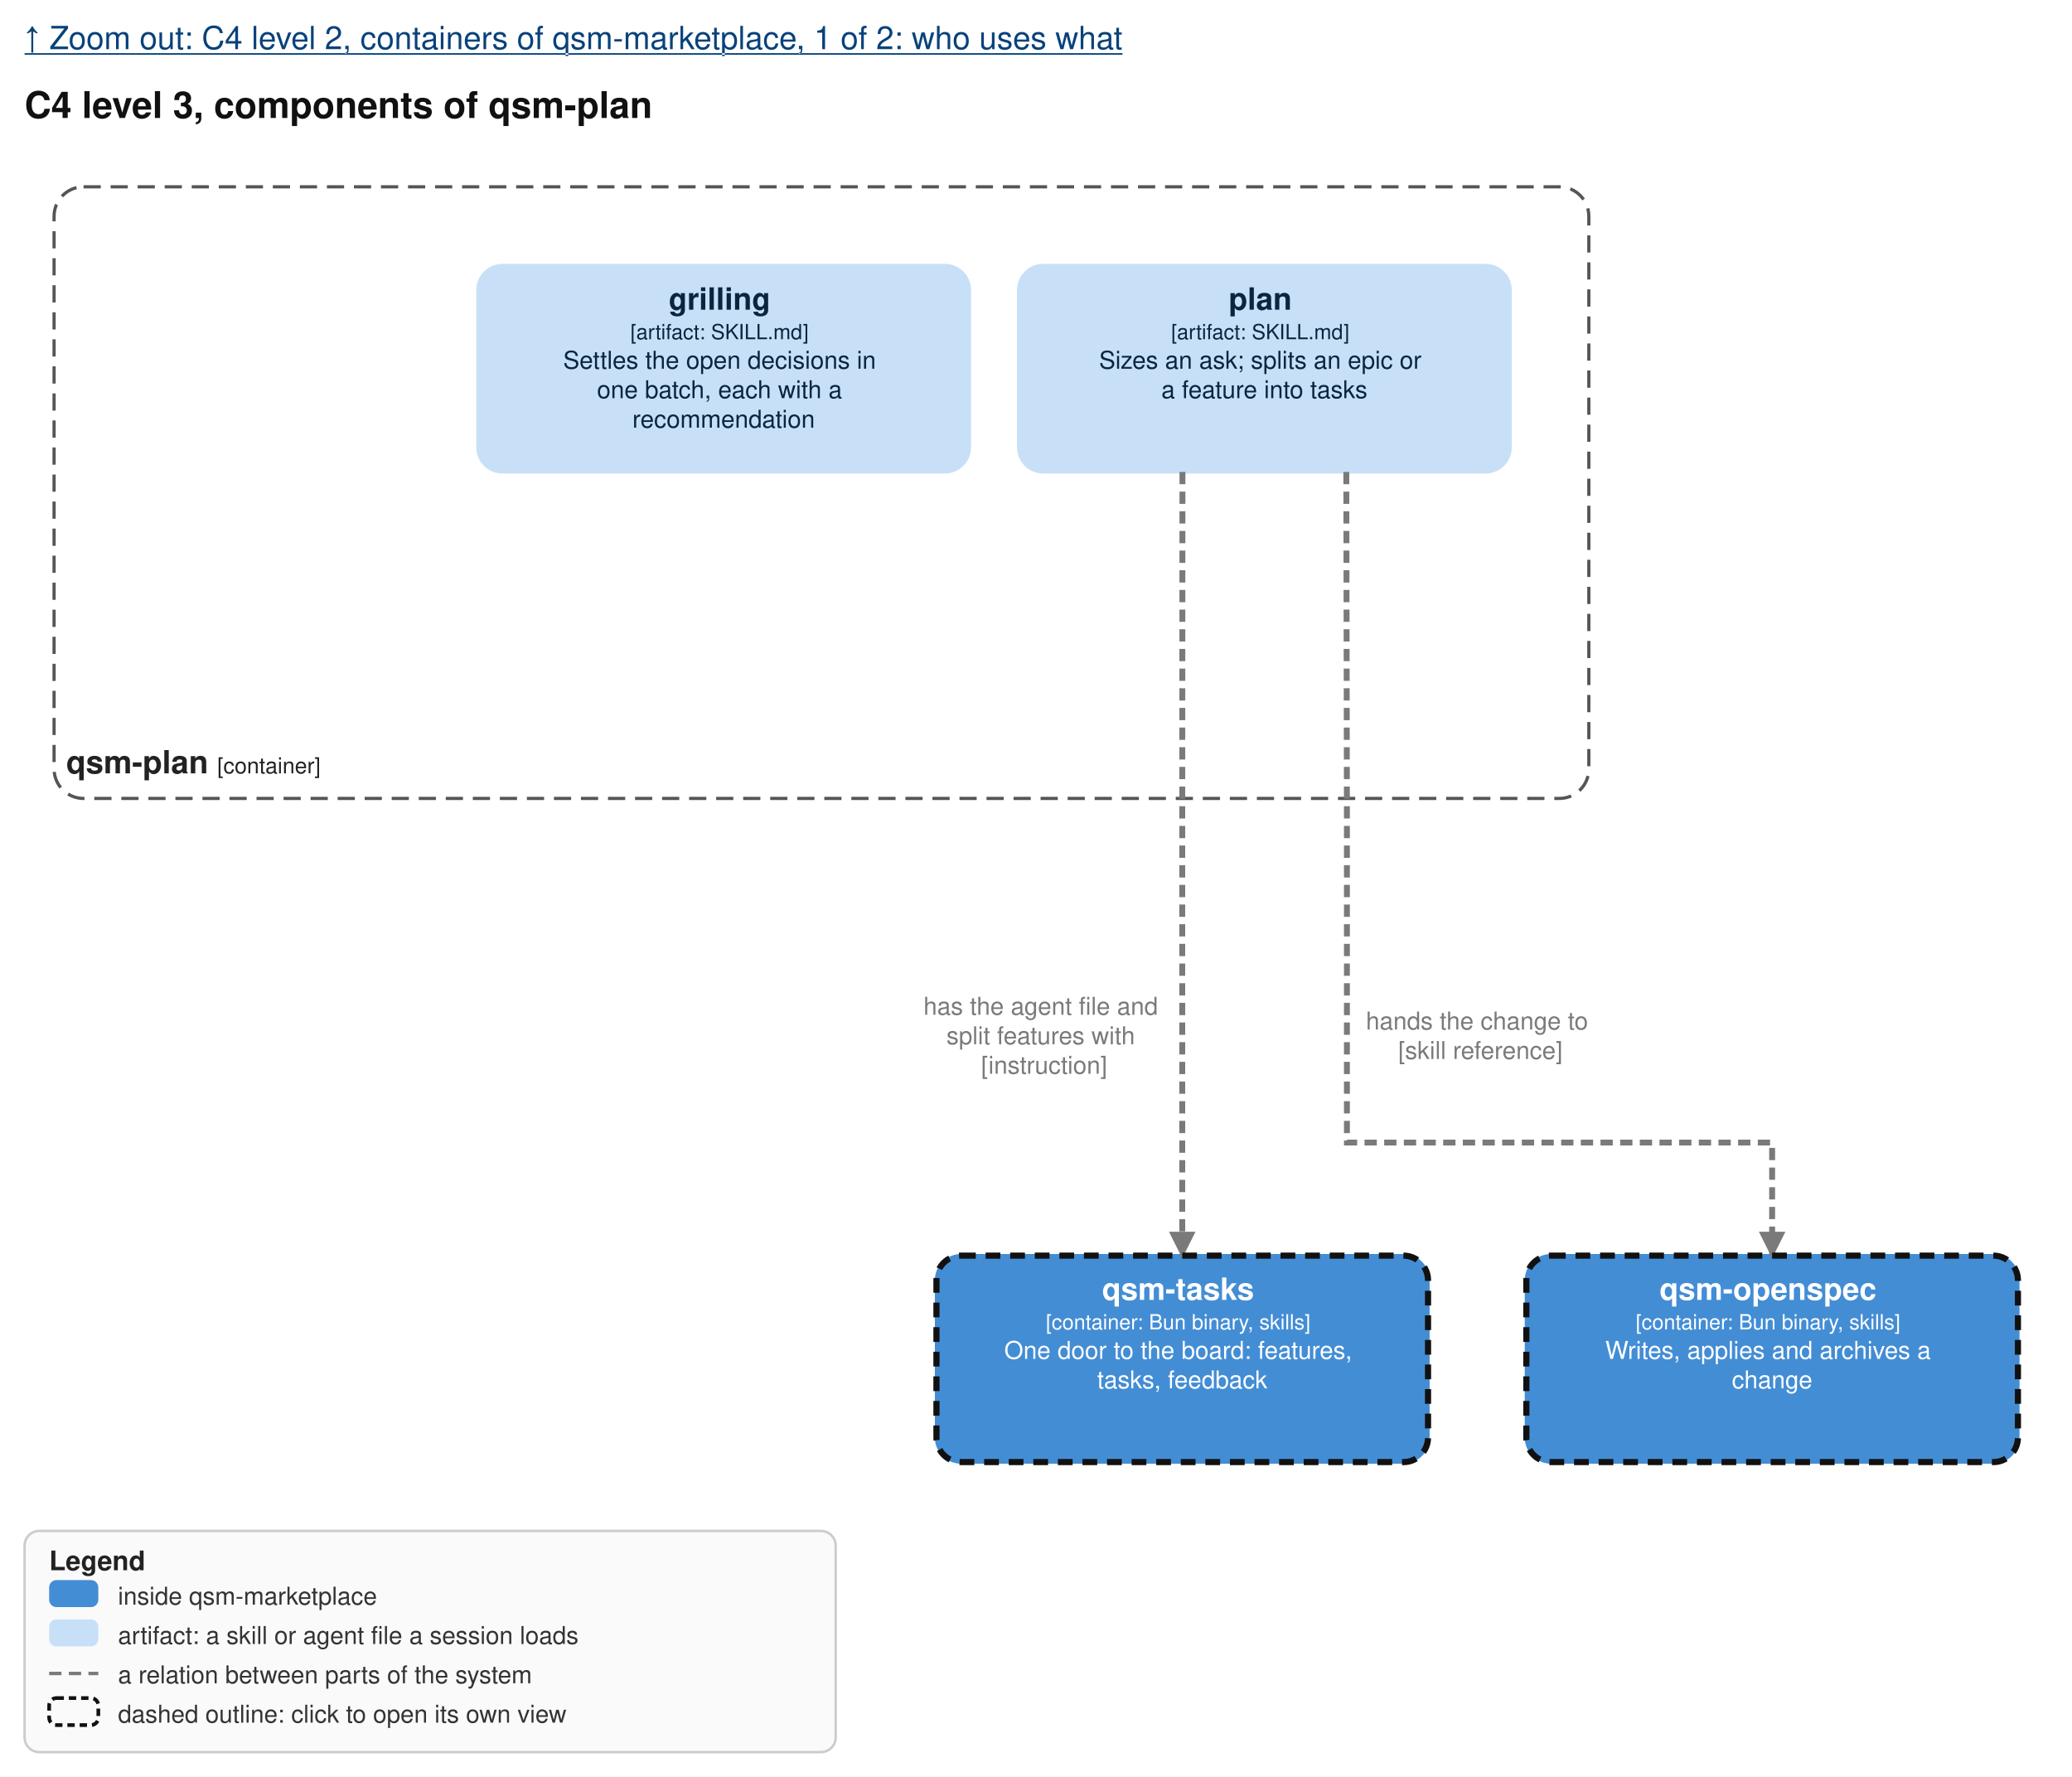
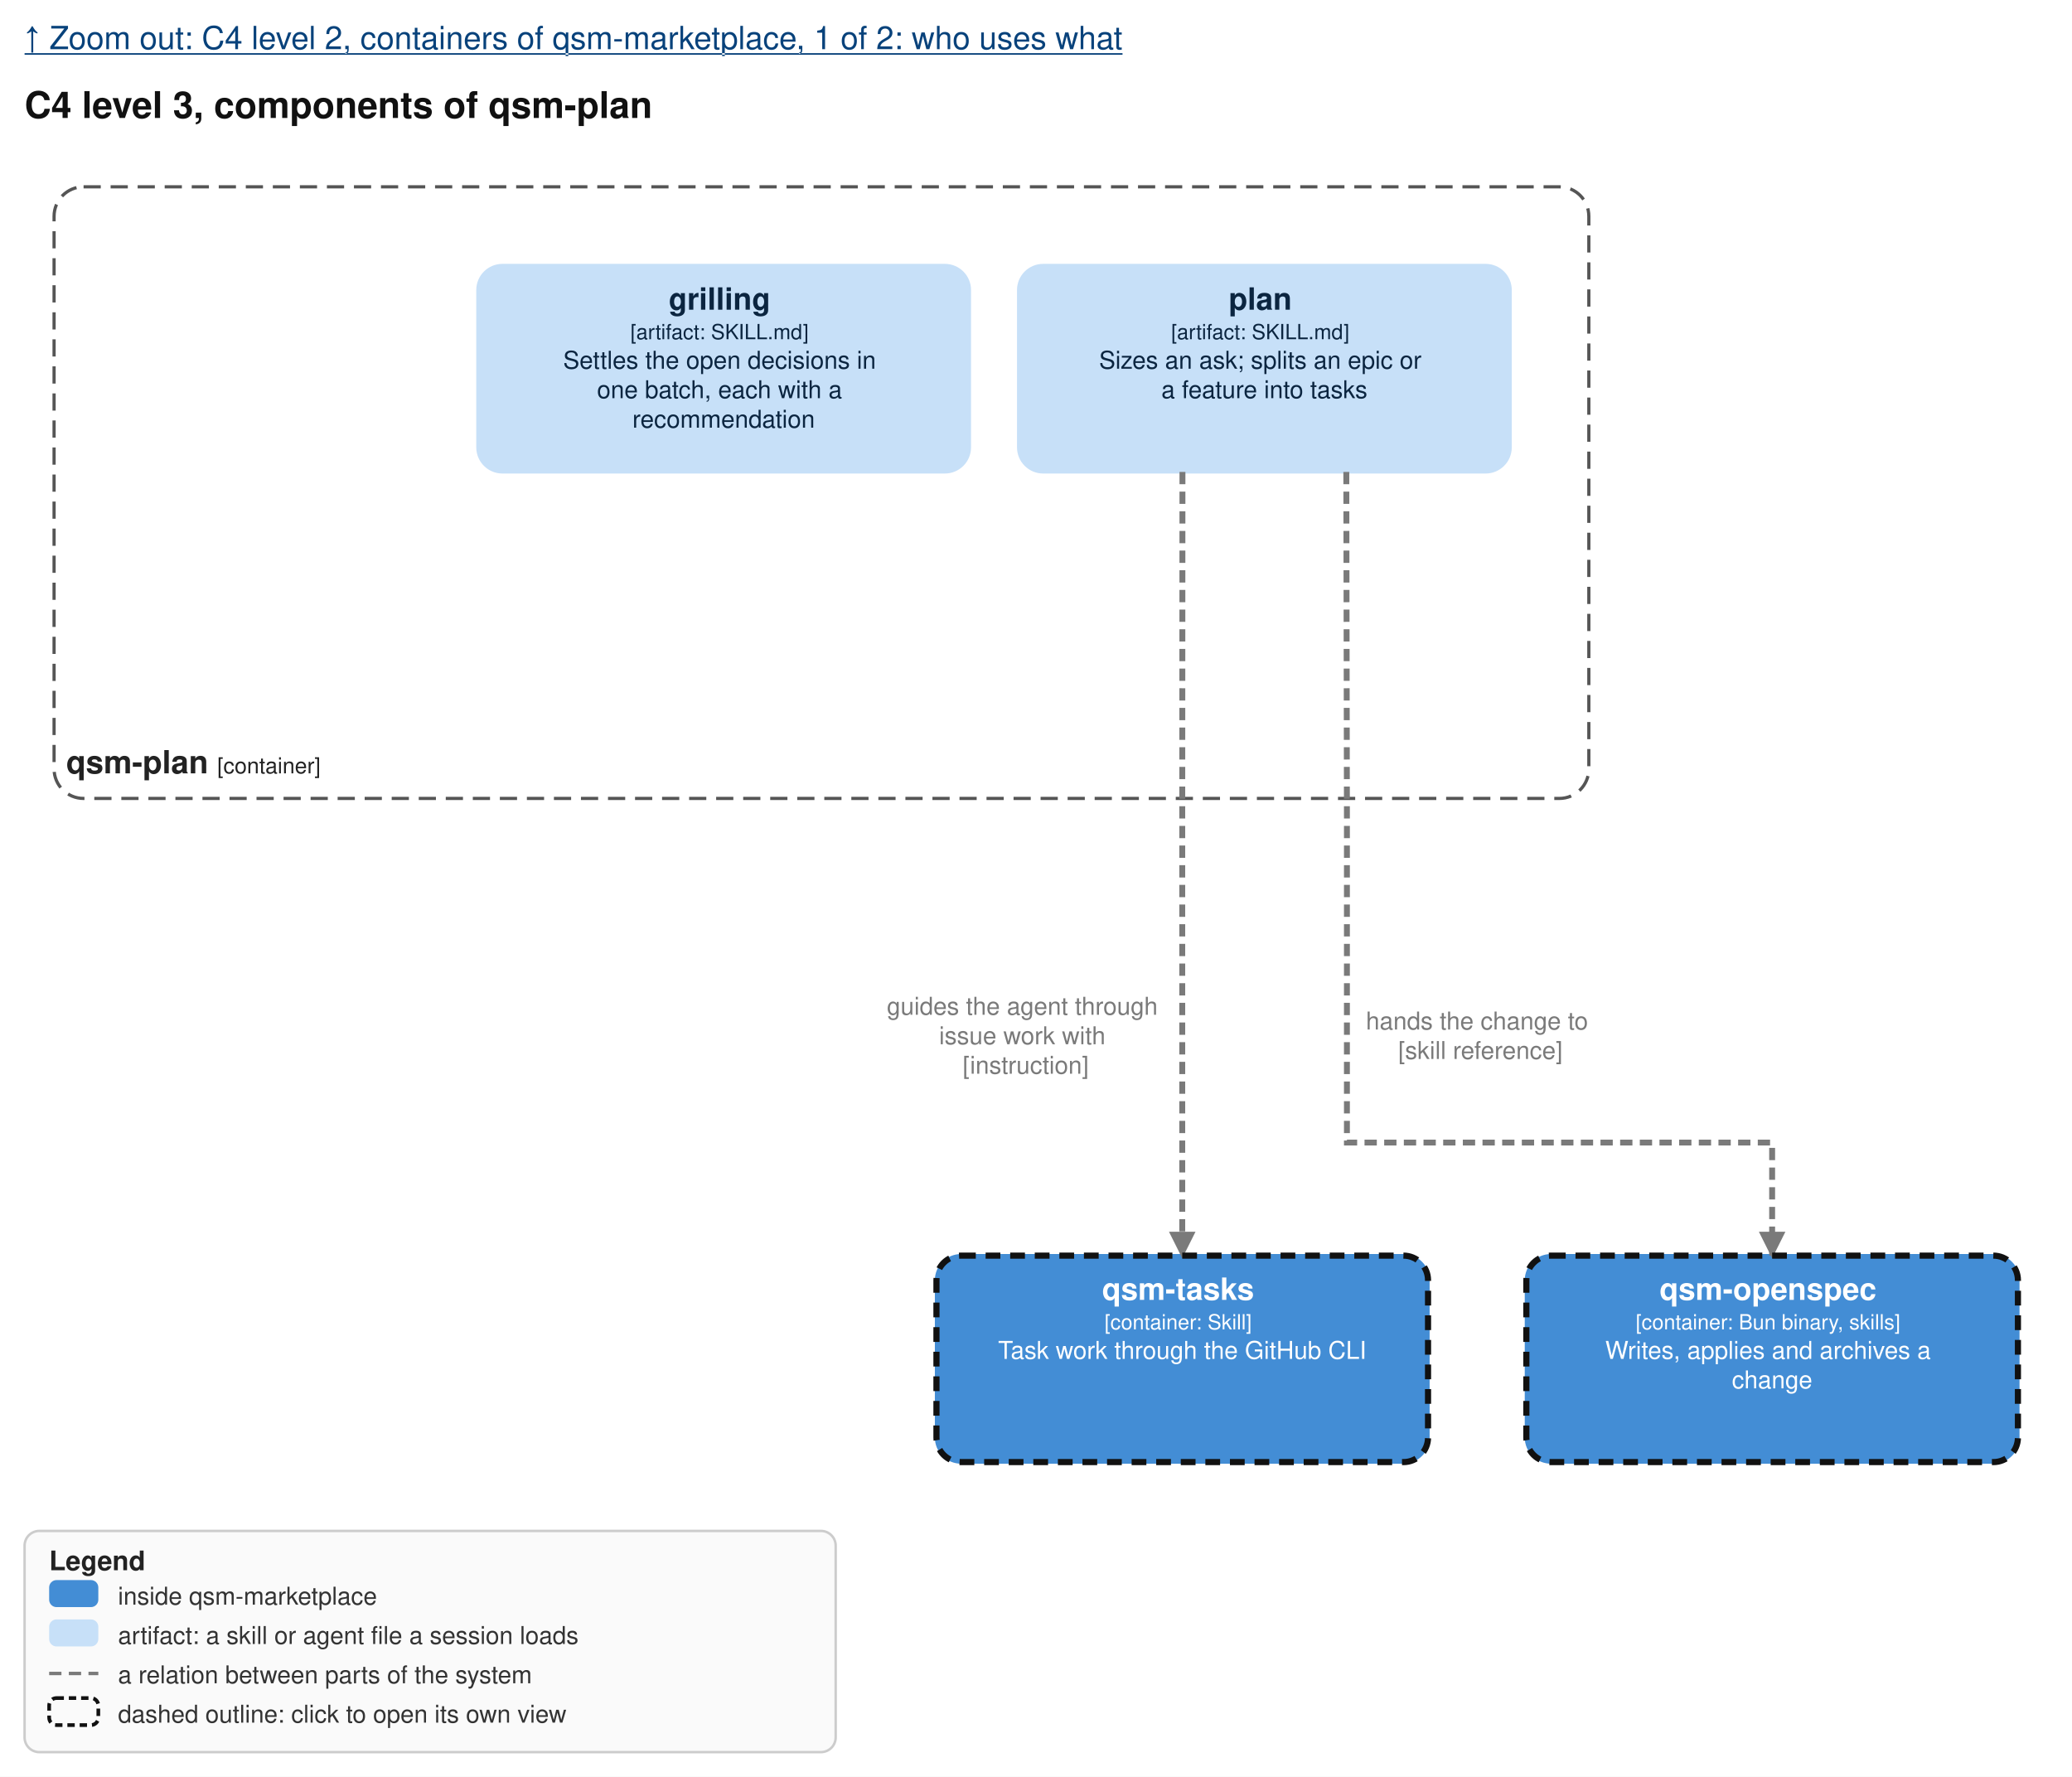
- <svg xmlns="http://www.w3.org/2000/svg" content="&lt;mxfile host=&quot;qsm-c4&quot;&gt;&lt;diagram name=&quot;components-plan&quot; id=&quot;components-plan&quot;&gt;&lt;mxGraphModel grid=&quot;1&quot; gridSize=&quot;10&quot; page=&quot;0&quot;&gt;&lt;root&gt;&lt;mxCell id=&quot;0&quot;/&gt;&lt;mxCell id=&quot;1&quot; parent=&quot;0&quot;/&gt;&lt;object id=&quot;c2&quot; label=&quot;&amp;lt;b&amp;gt;%c4Name%&amp;lt;/b&amp;gt;&amp;lt;div&amp;gt;[%c4Application%]&amp;lt;/div&amp;gt;&quot; placeholders=&quot;1&quot; c4Type=&quot;ContainerScopeBoundary&quot; c4Name=&quot;qsm-plan&quot; c4Application=&quot;Container&quot; c4Id=&quot;mp.plan&quot;&gt;&lt;mxCell style=&quot;rounded=1;fontSize=11;whiteSpace=wrap;html=1;dashed=1;arcSize=4;fillColor=none;strokeColor=#555555;fontColor=#222222;align=left;verticalAlign=bottom;spacing=10;dashPattern=8 4;metaEdit=1;connectable=0;&quot; vertex=&quot;1&quot; parent=&quot;1&quot;&gt;&lt;mxGeometry x=&quot;12&quot; y=&quot;12&quot; width=&quot;624.42&quot; height=&quot;248.84&quot; as=&quot;geometry&quot;/&gt;&lt;/mxCell&gt;&lt;/object&gt;&lt;object id=&quot;c3&quot; label=&quot;&amp;lt;b&amp;gt;%c4Name%&amp;lt;/b&amp;gt;&amp;lt;div&amp;gt;[%c4Type%%c4TechnologySep%%c4Technology%]&amp;lt;/div&amp;gt;&amp;lt;div style=&amp;quot;font-size:11px&amp;quot;&amp;gt;%c4Description%&amp;lt;/div&amp;gt;&quot; placeholders=&quot;1&quot; c4Type=&quot;Component&quot; c4Name=&quot;plan&quot; c4Technology=&quot;SKILL.md&quot; c4TechnologySep=&quot;: &quot; c4Description=&quot;Sizes an ask; splits an epic or a feature into tasks&quot; c4Id=&quot;mp.plan.planskill&quot; c4Tags=&quot;artifact&quot; c4Path=&quot;plugins/qsm-plan/skills/plan&quot;&gt;&lt;mxCell style=&quot;rounded=1;whiteSpace=wrap;html=1;arcSize=10;fillColor=#c7e0f8;strokeColor=#c7e0f8;fontColor=#0b2540;metaEdit=1;resizable=1;&quot; vertex=&quot;1&quot; parent=&quot;1&quot;&gt;&lt;mxGeometry x=&quot;404.42&quot; y=&quot;44&quot; width=&quot;200&quot; height=&quot;84&quot; as=&quot;geometry&quot;/&gt;&lt;/mxCell&gt;&lt;/object&gt;&lt;object id=&quot;c4&quot; label=&quot;&amp;lt;b&amp;gt;%c4Name%&amp;lt;/b&amp;gt;&amp;lt;div&amp;gt;[%c4Type%%c4TechnologySep%%c4Technology%]&amp;lt;/div&amp;gt;&amp;lt;div style=&amp;quot;font-size:11px&amp;quot;&amp;gt;%c4Description%&amp;lt;/div&amp;gt;&quot; placeholders=&quot;1&quot; c4Type=&quot;Component&quot; c4Name=&quot;grilling&quot; c4Technology=&quot;SKILL.md&quot; c4TechnologySep=&quot;: &quot; c4Description=&quot;Settles the open decisions in one batch, each with a recommendation&quot; c4Id=&quot;mp.plan.grilling&quot; c4Tags=&quot;artifact&quot; c4Path=&quot;plugins/qsm-plan/skills/grilling&quot;&gt;&lt;mxCell style=&quot;rounded=1;whiteSpace=wrap;html=1;arcSize=10;fillColor=#c7e0f8;strokeColor=#c7e0f8;fontColor=#0b2540;metaEdit=1;resizable=1;&quot; vertex=&quot;1&quot; parent=&quot;1&quot;&gt;&lt;mxGeometry x=&quot;184.42&quot; y=&quot;44&quot; width=&quot;200&quot; height=&quot;84&quot; as=&quot;geometry&quot;/&gt;&lt;/mxCell&gt;&lt;/object&gt;&lt;object id=&quot;c5&quot; label=&quot;&amp;lt;b&amp;gt;%c4Name%&amp;lt;/b&amp;gt;&amp;lt;div&amp;gt;[%c4Type%%c4TechnologySep%%c4Technology%]&amp;lt;/div&amp;gt;&amp;lt;div style=&amp;quot;font-size:11px&amp;quot;&amp;gt;%c4Description%&amp;lt;/div&amp;gt;&quot; placeholders=&quot;1&quot; c4Type=&quot;Container&quot; c4Name=&quot;qsm-tasks&quot; c4Technology=&quot;Bun binary, skills&quot; c4TechnologySep=&quot;: &quot; c4Description=&quot;One door to the board: features, tasks, feedback&quot; c4Id=&quot;mp.tasks&quot; c4Tags=&quot;&quot; c4Path=&quot;plugins/qsm-tasks&quot; c4Group=&quot;Features&quot;&gt;&lt;mxCell style=&quot;rounded=1;whiteSpace=wrap;html=1;arcSize=10;fillColor=#438dd5;strokeColor=#438dd5;fontColor=#ffffff;metaEdit=1;resizable=1;&quot; vertex=&quot;1&quot; parent=&quot;1&quot;&gt;&lt;mxGeometry x=&quot;371&quot; y=&quot;446.84&quot; width=&quot;200&quot; height=&quot;84&quot; as=&quot;geometry&quot;/&gt;&lt;/mxCell&gt;&lt;/object&gt;&lt;object id=&quot;c6&quot; label=&quot;&amp;lt;b&amp;gt;%c4Name%&amp;lt;/b&amp;gt;&amp;lt;div&amp;gt;[%c4Type%%c4TechnologySep%%c4Technology%]&amp;lt;/div&amp;gt;&amp;lt;div style=&amp;quot;font-size:11px&amp;quot;&amp;gt;%c4Description%&amp;lt;/div&amp;gt;&quot; placeholders=&quot;1&quot; c4Type=&quot;Container&quot; c4Name=&quot;qsm-openspec&quot; c4Technology=&quot;Bun binary, skills&quot; c4TechnologySep=&quot;: &quot; c4Description=&quot;Writes, applies and archives a change&quot; c4Id=&quot;mp.spec&quot; c4Tags=&quot;&quot; c4Path=&quot;plugins/qsm-openspec&quot; c4Group=&quot;Features&quot;&gt;&lt;mxCell style=&quot;rounded=1;whiteSpace=wrap;html=1;arcSize=10;fillColor=#438dd5;strokeColor=#438dd5;fontColor=#ffffff;metaEdit=1;resizable=1;&quot; vertex=&quot;1&quot; parent=&quot;1&quot;&gt;&lt;mxGeometry x=&quot;611&quot; y=&quot;446.84&quot; width=&quot;200&quot; height=&quot;84&quot; as=&quot;geometry&quot;/&gt;&lt;/mxCell&gt;&lt;/object&gt;&lt;object id=&quot;c7&quot; label=&quot;%c4Description%&quot; placeholders=&quot;1&quot; c4Type=&quot;Relationship&quot; c4Description=&quot;has the agent file and split features with [instruction]&quot;&gt;&lt;mxCell style=&quot;edgeStyle=orthogonalEdgeStyle;rounded=1;endArrow=blockThin;endFill=1;html=1;fontSize=10;strokeColor=#7a7a7a;fontColor=#7a7a7a;strokeWidth=2.4;dashed=1;metaEdit=1;&quot; edge=&quot;1&quot; parent=&quot;1&quot; source=&quot;c3&quot; target=&quot;c5&quot;&gt;&lt;mxGeometry relative=&quot;1&quot; as=&quot;geometry&quot;&gt;&lt;Array as=&quot;points&quot;&gt;&lt;mxPoint x=&quot;471&quot; y=&quot;268.84&quot;/&gt;&lt;/Array&gt;&lt;/mxGeometry&gt;&lt;/mxCell&gt;&lt;/object&gt;&lt;object id=&quot;c8&quot; label=&quot;%c4Description%&quot; placeholders=&quot;1&quot; c4Type=&quot;Relationship&quot; c4Description=&quot;hands the change to [skill reference]&quot;&gt;&lt;mxCell style=&quot;edgeStyle=orthogonalEdgeStyle;rounded=1;endArrow=blockThin;endFill=1;html=1;fontSize=10;strokeColor=#7a7a7a;fontColor=#7a7a7a;strokeWidth=2.4;dashed=1;metaEdit=1;&quot; edge=&quot;1&quot; parent=&quot;1&quot; source=&quot;c3&quot; target=&quot;c6&quot;&gt;&lt;mxGeometry relative=&quot;1&quot; as=&quot;geometry&quot;&gt;&lt;Array as=&quot;points&quot;&gt;&lt;mxPoint x=&quot;538&quot; y=&quot;268.84&quot;/&gt;&lt;mxPoint x=&quot;538&quot; y=&quot;400.84&quot;/&gt;&lt;mxPoint x=&quot;711&quot; y=&quot;400.84&quot;/&gt;&lt;/Array&gt;&lt;/mxGeometry&gt;&lt;/mxCell&gt;&lt;/object&gt;&lt;/root&gt;&lt;/mxGraphModel&gt;&lt;/diagram&gt;&lt;/mxfile&gt;" width="843" height="722.84" viewBox="-10 -64 843 722.84" font-family="Helvetica, Arial, sans-serif">
+ <svg xmlns="http://www.w3.org/2000/svg" content="&lt;mxfile host=&quot;qsm-c4&quot;&gt;&lt;diagram name=&quot;components-plan&quot; id=&quot;components-plan&quot;&gt;&lt;mxGraphModel grid=&quot;1&quot; gridSize=&quot;10&quot; page=&quot;0&quot;&gt;&lt;root&gt;&lt;mxCell id=&quot;0&quot;/&gt;&lt;mxCell id=&quot;1&quot; parent=&quot;0&quot;/&gt;&lt;object id=&quot;c2&quot; label=&quot;&amp;lt;b&amp;gt;%c4Name%&amp;lt;/b&amp;gt;&amp;lt;div&amp;gt;[%c4Application%]&amp;lt;/div&amp;gt;&quot; placeholders=&quot;1&quot; c4Type=&quot;ContainerScopeBoundary&quot; c4Name=&quot;qsm-plan&quot; c4Application=&quot;Container&quot; c4Id=&quot;mp.plan&quot;&gt;&lt;mxCell style=&quot;rounded=1;fontSize=11;whiteSpace=wrap;html=1;dashed=1;arcSize=4;fillColor=none;strokeColor=#555555;fontColor=#222222;align=left;verticalAlign=bottom;spacing=10;dashPattern=8 4;metaEdit=1;connectable=0;&quot; vertex=&quot;1&quot; parent=&quot;1&quot;&gt;&lt;mxGeometry x=&quot;12&quot; y=&quot;12&quot; width=&quot;624.42&quot; height=&quot;248.84&quot; as=&quot;geometry&quot;/&gt;&lt;/mxCell&gt;&lt;/object&gt;&lt;object id=&quot;c3&quot; label=&quot;&amp;lt;b&amp;gt;%c4Name%&amp;lt;/b&amp;gt;&amp;lt;div&amp;gt;[%c4Type%%c4TechnologySep%%c4Technology%]&amp;lt;/div&amp;gt;&amp;lt;div style=&amp;quot;font-size:11px&amp;quot;&amp;gt;%c4Description%&amp;lt;/div&amp;gt;&quot; placeholders=&quot;1&quot; c4Type=&quot;Component&quot; c4Name=&quot;plan&quot; c4Technology=&quot;SKILL.md&quot; c4TechnologySep=&quot;: &quot; c4Description=&quot;Sizes an ask; splits an epic or a feature into tasks&quot; c4Id=&quot;mp.plan.planskill&quot; c4Tags=&quot;artifact&quot; c4Path=&quot;plugins/qsm-plan/skills/plan&quot;&gt;&lt;mxCell style=&quot;rounded=1;whiteSpace=wrap;html=1;arcSize=10;fillColor=#c7e0f8;strokeColor=#c7e0f8;fontColor=#0b2540;metaEdit=1;resizable=1;&quot; vertex=&quot;1&quot; parent=&quot;1&quot;&gt;&lt;mxGeometry x=&quot;404.42&quot; y=&quot;44&quot; width=&quot;200&quot; height=&quot;84&quot; as=&quot;geometry&quot;/&gt;&lt;/mxCell&gt;&lt;/object&gt;&lt;object id=&quot;c4&quot; label=&quot;&amp;lt;b&amp;gt;%c4Name%&amp;lt;/b&amp;gt;&amp;lt;div&amp;gt;[%c4Type%%c4TechnologySep%%c4Technology%]&amp;lt;/div&amp;gt;&amp;lt;div style=&amp;quot;font-size:11px&amp;quot;&amp;gt;%c4Description%&amp;lt;/div&amp;gt;&quot; placeholders=&quot;1&quot; c4Type=&quot;Component&quot; c4Name=&quot;grilling&quot; c4Technology=&quot;SKILL.md&quot; c4TechnologySep=&quot;: &quot; c4Description=&quot;Settles the open decisions in one batch, each with a recommendation&quot; c4Id=&quot;mp.plan.grilling&quot; c4Tags=&quot;artifact&quot; c4Path=&quot;plugins/qsm-plan/skills/grilling&quot;&gt;&lt;mxCell style=&quot;rounded=1;whiteSpace=wrap;html=1;arcSize=10;fillColor=#c7e0f8;strokeColor=#c7e0f8;fontColor=#0b2540;metaEdit=1;resizable=1;&quot; vertex=&quot;1&quot; parent=&quot;1&quot;&gt;&lt;mxGeometry x=&quot;184.42&quot; y=&quot;44&quot; width=&quot;200&quot; height=&quot;84&quot; as=&quot;geometry&quot;/&gt;&lt;/mxCell&gt;&lt;/object&gt;&lt;object id=&quot;c5&quot; label=&quot;&amp;lt;b&amp;gt;%c4Name%&amp;lt;/b&amp;gt;&amp;lt;div&amp;gt;[%c4Type%%c4TechnologySep%%c4Technology%]&amp;lt;/div&amp;gt;&amp;lt;div style=&amp;quot;font-size:11px&amp;quot;&amp;gt;%c4Description%&amp;lt;/div&amp;gt;&quot; placeholders=&quot;1&quot; c4Type=&quot;Container&quot; c4Name=&quot;qsm-tasks&quot; c4Technology=&quot;Skill&quot; c4TechnologySep=&quot;: &quot; c4Description=&quot;Task work through the GitHub CLI&quot; c4Id=&quot;mp.tasks&quot; c4Tags=&quot;&quot; c4Path=&quot;plugins/qsm-tasks&quot; c4Group=&quot;Features&quot;&gt;&lt;mxCell style=&quot;rounded=1;whiteSpace=wrap;html=1;arcSize=10;fillColor=#438dd5;strokeColor=#438dd5;fontColor=#ffffff;metaEdit=1;resizable=1;&quot; vertex=&quot;1&quot; parent=&quot;1&quot;&gt;&lt;mxGeometry x=&quot;371&quot; y=&quot;446.84&quot; width=&quot;200&quot; height=&quot;84&quot; as=&quot;geometry&quot;/&gt;&lt;/mxCell&gt;&lt;/object&gt;&lt;object id=&quot;c6&quot; label=&quot;&amp;lt;b&amp;gt;%c4Name%&amp;lt;/b&amp;gt;&amp;lt;div&amp;gt;[%c4Type%%c4TechnologySep%%c4Technology%]&amp;lt;/div&amp;gt;&amp;lt;div style=&amp;quot;font-size:11px&amp;quot;&amp;gt;%c4Description%&amp;lt;/div&amp;gt;&quot; placeholders=&quot;1&quot; c4Type=&quot;Container&quot; c4Name=&quot;qsm-openspec&quot; c4Technology=&quot;Bun binary, skills&quot; c4TechnologySep=&quot;: &quot; c4Description=&quot;Writes, applies and archives a change&quot; c4Id=&quot;mp.spec&quot; c4Tags=&quot;&quot; c4Path=&quot;plugins/qsm-openspec&quot; c4Group=&quot;Features&quot;&gt;&lt;mxCell style=&quot;rounded=1;whiteSpace=wrap;html=1;arcSize=10;fillColor=#438dd5;strokeColor=#438dd5;fontColor=#ffffff;metaEdit=1;resizable=1;&quot; vertex=&quot;1&quot; parent=&quot;1&quot;&gt;&lt;mxGeometry x=&quot;611&quot; y=&quot;446.84&quot; width=&quot;200&quot; height=&quot;84&quot; as=&quot;geometry&quot;/&gt;&lt;/mxCell&gt;&lt;/object&gt;&lt;object id=&quot;c7&quot; label=&quot;%c4Description%&quot; placeholders=&quot;1&quot; c4Type=&quot;Relationship&quot; c4Description=&quot;guides the agent through issue work with [instruction]&quot;&gt;&lt;mxCell style=&quot;edgeStyle=orthogonalEdgeStyle;rounded=1;endArrow=blockThin;endFill=1;html=1;fontSize=10;strokeColor=#7a7a7a;fontColor=#7a7a7a;strokeWidth=2.4;dashed=1;metaEdit=1;&quot; edge=&quot;1&quot; parent=&quot;1&quot; source=&quot;c3&quot; target=&quot;c5&quot;&gt;&lt;mxGeometry relative=&quot;1&quot; as=&quot;geometry&quot;&gt;&lt;Array as=&quot;points&quot;&gt;&lt;mxPoint x=&quot;471&quot; y=&quot;268.84&quot;/&gt;&lt;/Array&gt;&lt;/mxGeometry&gt;&lt;/mxCell&gt;&lt;/object&gt;&lt;object id=&quot;c8&quot; label=&quot;%c4Description%&quot; placeholders=&quot;1&quot; c4Type=&quot;Relationship&quot; c4Description=&quot;hands the change to [skill reference]&quot;&gt;&lt;mxCell style=&quot;edgeStyle=orthogonalEdgeStyle;rounded=1;endArrow=blockThin;endFill=1;html=1;fontSize=10;strokeColor=#7a7a7a;fontColor=#7a7a7a;strokeWidth=2.4;dashed=1;metaEdit=1;&quot; edge=&quot;1&quot; parent=&quot;1&quot; source=&quot;c3&quot; target=&quot;c6&quot;&gt;&lt;mxGeometry relative=&quot;1&quot; as=&quot;geometry&quot;&gt;&lt;Array as=&quot;points&quot;&gt;&lt;mxPoint x=&quot;538&quot; y=&quot;268.84&quot;/&gt;&lt;mxPoint x=&quot;538&quot; y=&quot;400.84&quot;/&gt;&lt;mxPoint x=&quot;711&quot; y=&quot;400.84&quot;/&gt;&lt;/Array&gt;&lt;/mxGeometry&gt;&lt;/mxCell&gt;&lt;/object&gt;&lt;/root&gt;&lt;/mxGraphModel&gt;&lt;/diagram&gt;&lt;/mxfile&gt;" width="843" height="722.84" viewBox="-10 -64 843 722.84" font-family="Helvetica, Arial, sans-serif">
  <defs>
    <marker id="a08427b" viewBox="0 0 10 10" refX="9" refY="5" markerWidth="4.5" markerHeight="4.5" orient="auto">
      <path d="M0,0L10,5L0,10z" fill="#08427b" />
    </marker>
    <marker id="a6b4fbb" viewBox="0 0 10 10" refX="9" refY="5" markerWidth="4.5" markerHeight="4.5" orient="auto">
      <path d="M0,0L10,5L0,10z" fill="#6b4fbb" />
    </marker>
    <marker id="ac2410c" viewBox="0 0 10 10" refX="9" refY="5" markerWidth="4.5" markerHeight="4.5" orient="auto">
      <path d="M0,0L10,5L0,10z" fill="#c2410c" />
    </marker>
    <marker id="a15803d" viewBox="0 0 10 10" refX="9" refY="5" markerWidth="4.5" markerHeight="4.5" orient="auto">
      <path d="M0,0L10,5L0,10z" fill="#15803d" />
    </marker>
    <marker id="a0f766e" viewBox="0 0 10 10" refX="9" refY="5" markerWidth="4.5" markerHeight="4.5" orient="auto">
      <path d="M0,0L10,5L0,10z" fill="#0f766e" />
    </marker>
    <marker id="ab91c1c" viewBox="0 0 10 10" refX="9" refY="5" markerWidth="4.5" markerHeight="4.5" orient="auto">
      <path d="M0,0L10,5L0,10z" fill="#b91c1c" />
    </marker>
    <marker id="a7a7a7a" viewBox="0 0 10 10" refX="9" refY="5" markerWidth="4.5" markerHeight="4.5" orient="auto">
      <path d="M0,0L10,5L0,10z" fill="#7a7a7a" />
    </marker>
  </defs>
  <rect x="-10" y="-64" width="843" height="722.84" fill="#ffffff" />
  <text x="0" y="-16" font-size="15" font-weight="bold" fill="#111111">C4 level 3, components of qsm-plan</text>
  <rect x="12" y="12" width="624.42" height="248.84" rx="12" fill="none" stroke="#555555" stroke-width="1.3" stroke-dasharray="7 4" />
  <rect x="404.42" y="44" width="200" height="84" rx="10" fill="#c7e0f8" stroke="#c7e0f8" stroke-width="1.3" />
  <text x="504.42" y="62" text-anchor="middle" fill="#0b2540">
    <tspan font-size="12.5" font-weight="bold">plan</tspan>
    <tspan x="504.42" dy="12" font-size="8.5">[artifact: SKILL.md]</tspan>
    <tspan x="504.42" dy="12" font-size="10">Sizes an ask; splits an epic or</tspan>
    <tspan x="504.42" dy="12" font-size="10">a feature into tasks</tspan>
  </text>
  <rect x="184.42" y="44" width="200" height="84" rx="10" fill="#c7e0f8" stroke="#c7e0f8" stroke-width="1.3" />
  <text x="284.42" y="62" text-anchor="middle" fill="#0b2540">
    <tspan font-size="12.5" font-weight="bold">grilling</tspan>
    <tspan x="284.42" dy="12" font-size="8.5">[artifact: SKILL.md]</tspan>
    <tspan x="284.42" dy="12" font-size="10">Settles the open decisions in</tspan>
    <tspan x="284.42" dy="12" font-size="10">one batch, each with a</tspan>
    <tspan x="284.42" dy="12" font-size="10">recommendation</tspan>
  </text>
  <rect x="371" y="446.84" width="200" height="84" rx="10" fill="#438dd5" stroke="#438dd5" stroke-width="1.3" />
  <text x="471" y="464.84" text-anchor="middle" fill="#ffffff">
    <tspan font-size="12.5" font-weight="bold">qsm-tasks</tspan>
-     <tspan x="471" dy="12" font-size="8.5">[container: Bun binary, skills]</tspan>
-     <tspan x="471" dy="12" font-size="10">One door to the board: features,</tspan>
-     <tspan x="471" dy="12" font-size="10">tasks, feedback</tspan>
+     <tspan x="471" dy="12" font-size="8.5">[container: Skill]</tspan>
+     <tspan x="471" dy="12" font-size="10">Task work through the GitHub CLI</tspan>
  </text>
  <rect x="611" y="446.84" width="200" height="84" rx="10" fill="#438dd5" stroke="#438dd5" stroke-width="1.3" />
  <text x="711" y="464.84" text-anchor="middle" fill="#ffffff">
    <tspan font-size="12.5" font-weight="bold">qsm-openspec</tspan>
    <tspan x="711" dy="12" font-size="8.5">[container: Bun binary, skills]</tspan>
    <tspan x="711" dy="12" font-size="10">Writes, applies and archives a</tspan>
    <tspan x="711" dy="12" font-size="10">change</tspan>
  </text>
  <polyline points="471.087,128 471,268.84 471,446.84" fill="none" stroke="#7a7a7a" stroke-width="2.4" stroke-dasharray="5 3" marker-end="url(#a7a7a7a)" />
  <polyline points="537.753,128 538,268.84 538,400.84 711,400.84 711,446.84" fill="none" stroke="#7a7a7a" stroke-width="2.4" stroke-dasharray="5 3" marker-end="url(#a7a7a7a)" />
  <rect x="17" y="237.64" width="103.42" height="18.2" fill="#ffffff" />
  <text x="68.71" y="250.64" font-size="13" font-weight="bold" fill="#222222" text-anchor="middle">qsm-plan <tspan font-size="9" font-weight="normal">[container]</tspan>
  </text>
-   <rect x="367" y="338.84" width="95.62" height="38" rx="2" fill="#ffffff" />
-   <text x="414.81" y="348.84" font-size="10" fill="#7a7a7a" text-anchor="middle">
-     <tspan x="414.81" dy="0">has the agent file and</tspan>
-     <tspan x="414.81" dy="12">split features with</tspan>
-     <tspan x="414.81" dy="12">[instruction]</tspan>
+   <rect x="352" y="338.84" width="110.63" height="38" rx="2" fill="#ffffff" />
+   <text x="407.315" y="348.84" font-size="10" fill="#7a7a7a" text-anchor="middle">
+     <tspan x="407.315" dy="0">guides the agent through</tspan>
+     <tspan x="407.315" dy="12">issue work with</tspan>
+     <tspan x="407.315" dy="12">[instruction]</tspan>
  </text>
  <rect x="547" y="344.84" width="90.62" height="26" rx="2" fill="#ffffff" />
  <text x="592.31" y="354.84" font-size="10" fill="#7a7a7a" text-anchor="middle">
    <tspan x="592.31" dy="0">hands the change to</tspan>
    <tspan x="592.31" dy="12">[skill reference]</tspan>
  </text>
  <rect x="0" y="558.84" width="330" height="90" rx="6" fill="#fafafa" stroke="#cccccc" />
  <text x="10" y="574.84" font-size="11" font-weight="bold" fill="#222222">Legend</text>
  <rect x="10" y="578.84" width="20" height="11" rx="3" fill="#438dd5" />
  <text x="38" y="588.84" font-size="10" fill="#333333">inside qsm-marketplace</text>
  <rect x="10" y="594.84" width="20" height="11" rx="3" fill="#c7e0f8" />
  <text x="38" y="604.84" font-size="10" fill="#333333">artifact: a skill or agent file a session loads</text>
  <line x1="10" y1="616.84" x2="30" y2="616.84" stroke="#7a7a7a" stroke-width="1.4" stroke-dasharray="5 3" />
  <text x="38" y="620.84" font-size="10" fill="#333333">a relation between parts of the system</text>
  <rect x="10" y="626.84" width="20" height="11" rx="3" fill="none" stroke="#111111" stroke-width="1.5" stroke-dasharray="3 2" />
  <text x="38" y="636.84" font-size="10" fill="#333333">dashed outline: click to open its own view</text>
  <g class="zoom-links">
    <a href="marketplace.components-tasks.drawio.svg">
      <rect x="371" y="446.84" width="200" height="84" rx="10" fill="#ffffff" fill-opacity="0" stroke="#111111" stroke-width="2.5" stroke-dasharray="6 4" style="cursor: pointer" />
    </a>
    <a href="marketplace.components-spec.drawio.svg">
      <rect x="611" y="446.84" width="200" height="84" rx="10" fill="#ffffff" fill-opacity="0" stroke="#111111" stroke-width="2.5" stroke-dasharray="6 4" style="cursor: pointer" />
    </a>
    <a href="marketplace.containers-uses.drawio.svg">
      <text x="0" y="-44" font-size="13" fill="#08427b" text-decoration="underline">↑ Zoom out: C4 level 2, containers of qsm-marketplace, 1 of 2: who uses what</text>
    </a>
  </g>
</svg>
